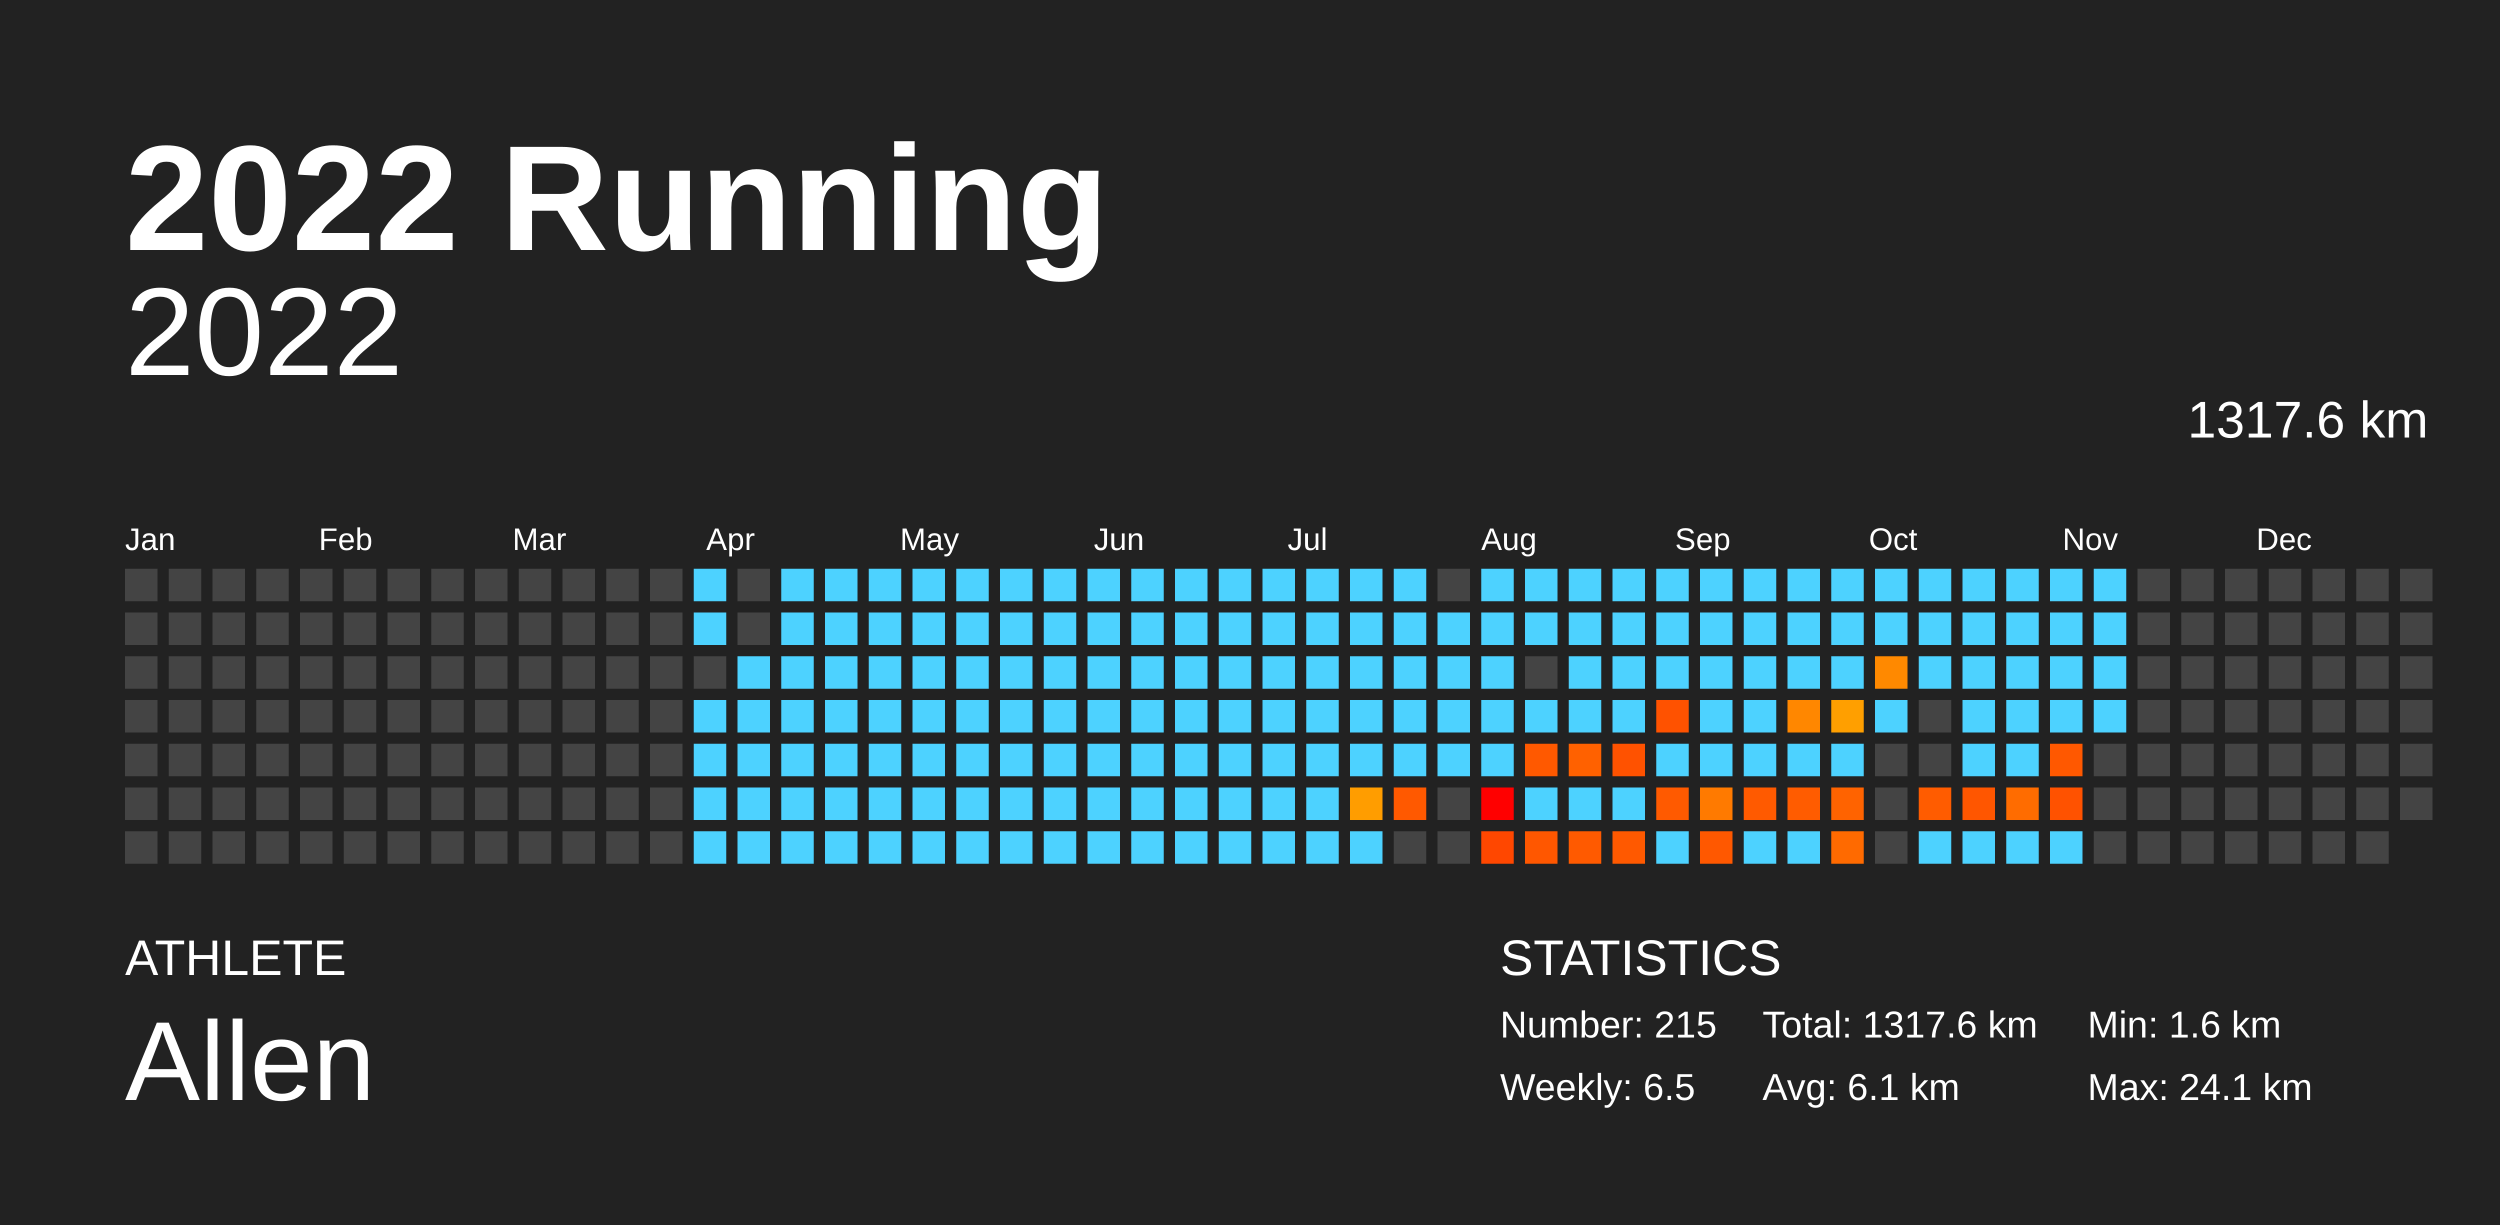
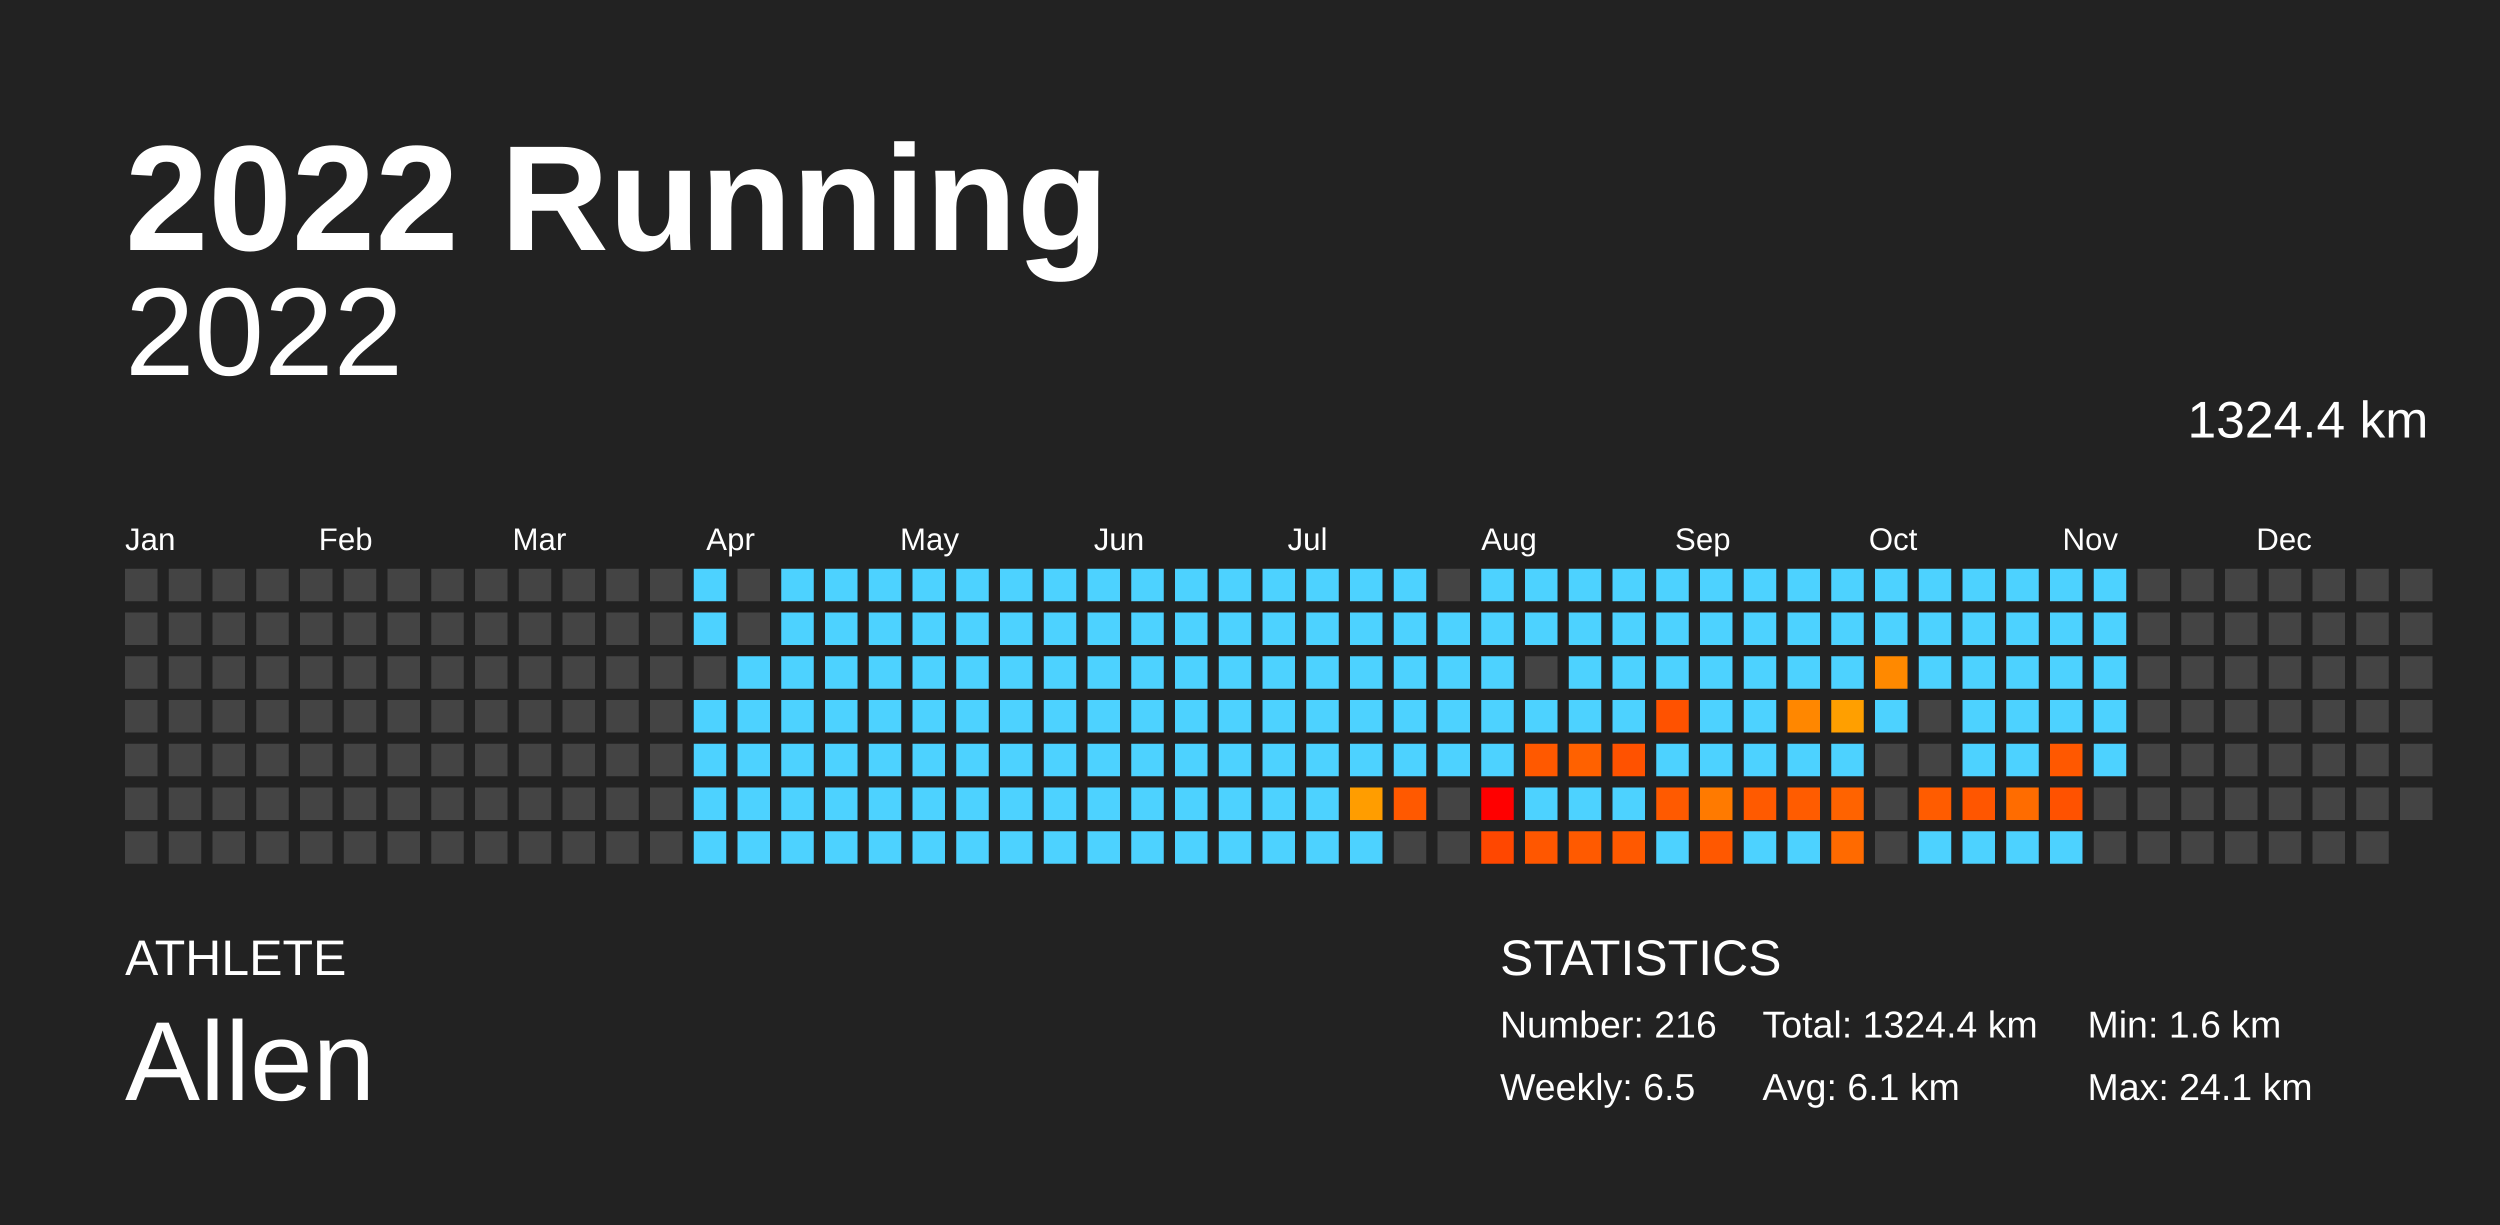
<svg xmlns="http://www.w3.org/2000/svg" baseProfile="full" height="98mm" version="1.1" viewBox="0,0,200,98" width="200mm">
  <defs />
  <rect fill="#222222" height="98" width="200" x="0" y="0" />
  <text fill="#FFFFFF" style="font-size:12px; font-family:Arial; font-weight:bold;" x="10" y="20">2022 Running</text>
  <text fill="#FFFFFF" style="font-size:4px; font-family:Arial" x="10" y="78">ATHLETE</text>
  <text fill="#FFFFFF" style="font-size:9px; font-family:Arial" x="10" y="88">Allen</text>
  <text fill="#FFFFFF" style="font-size:4px; font-family:Arial" x="120" y="78">STATISTICS</text>
-   <text fill="#FFFFFF" style="font-size:3px; font-family:Arial" x="120" y="83">Number: 215</text>
+   <text fill="#FFFFFF" style="font-size:3px; font-family:Arial" x="120" y="83">Number: 216</text>
  <text fill="#FFFFFF" style="font-size:3px; font-family:Arial" x="120" y="88">Weekly: 6.5</text>
-   <text fill="#FFFFFF" style="font-size:3px; font-family:Arial" x="141" y="83">Total: 1317.6 km</text>
+   <text fill="#FFFFFF" style="font-size:3px; font-family:Arial" x="141" y="83">Total: 1324.4 km</text>
  <text fill="#FFFFFF" style="font-size:3px; font-family:Arial" x="141" y="88">Avg: 6.1 km</text>
  <text fill="#FFFFFF" style="font-size:3px; font-family:Arial" x="167" y="83">Min: 1.6 km</text>
  <text fill="#FFFFFF" style="font-size:3px; font-family:Arial" x="167" y="88">Max: 24.1 km</text>
  <text alignment-baseline="hanging" fill="#FFFFFF" style="font-size:10.0px; font-family:Arial;" x="10" y="30">2022</text>
-   <text alignment-baseline="hanging" fill="#FFFFFF" style="font-size:4.125px; font-family:Arial;" x="175" y="35">1317.6 km</text>
+   <text alignment-baseline="hanging" fill="#FFFFFF" style="font-size:4.125px; font-family:Arial;" x="175" y="35">1324.4 km</text>
  <text fill="#FFFFFF" style="font-size:2.5px; font-family:Arial" x="10.0" y="44">Jan</text>
  <text fill="#FFFFFF" style="font-size:2.5px; font-family:Arial" x="25.5" y="44">Feb</text>
  <text fill="#FFFFFF" style="font-size:2.5px; font-family:Arial" x="41.0" y="44">Mar</text>
  <text fill="#FFFFFF" style="font-size:2.5px; font-family:Arial" x="56.5" y="44">Apr</text>
  <text fill="#FFFFFF" style="font-size:2.5px; font-family:Arial" x="72.0" y="44">May</text>
  <text fill="#FFFFFF" style="font-size:2.5px; font-family:Arial" x="87.5" y="44">Jun</text>
  <text fill="#FFFFFF" style="font-size:2.5px; font-family:Arial" x="103.0" y="44">Jul</text>
  <text fill="#FFFFFF" style="font-size:2.5px; font-family:Arial" x="118.5" y="44">Aug</text>
  <text fill="#FFFFFF" style="font-size:2.5px; font-family:Arial" x="134.0" y="44">Sep</text>
  <text fill="#FFFFFF" style="font-size:2.5px; font-family:Arial" x="149.5" y="44">Oct</text>
  <text fill="#FFFFFF" style="font-size:2.5px; font-family:Arial" x="165.0" y="44">Nov</text>
  <text fill="#FFFFFF" style="font-size:2.5px; font-family:Arial" x="180.5" y="44">Dec</text>
  <rect fill="#444444" height="2.6" width="2.6" x="10.0" y="45.5" />
  <rect fill="#444444" height="2.6" width="2.6" x="10.0" y="49.0" />
  <rect fill="#444444" height="2.6" width="2.6" x="10.0" y="52.5" />
  <rect fill="#444444" height="2.6" width="2.6" x="10.0" y="56.0" />
  <rect fill="#444444" height="2.6" width="2.6" x="10.0" y="59.5" />
  <rect fill="#444444" height="2.6" width="2.6" x="10.0" y="63.0" />
  <rect fill="#444444" height="2.6" width="2.6" x="10.0" y="66.5" />
  <rect fill="#444444" height="2.6" width="2.6" x="13.5" y="45.5" />
  <rect fill="#444444" height="2.6" width="2.6" x="13.5" y="49.0" />
  <rect fill="#444444" height="2.6" width="2.6" x="13.5" y="52.5" />
  <rect fill="#444444" height="2.6" width="2.6" x="13.5" y="56.0" />
  <rect fill="#444444" height="2.6" width="2.6" x="13.5" y="59.5" />
  <rect fill="#444444" height="2.6" width="2.6" x="13.5" y="63.0" />
  <rect fill="#444444" height="2.6" width="2.6" x="13.5" y="66.5" />
  <rect fill="#444444" height="2.6" width="2.6" x="17.0" y="45.5" />
  <rect fill="#444444" height="2.6" width="2.6" x="17.0" y="49.0" />
  <rect fill="#444444" height="2.6" width="2.6" x="17.0" y="52.5" />
  <rect fill="#444444" height="2.6" width="2.6" x="17.0" y="56.0" />
  <rect fill="#444444" height="2.6" width="2.6" x="17.0" y="59.5" />
  <rect fill="#444444" height="2.6" width="2.6" x="17.0" y="63.0" />
  <rect fill="#444444" height="2.6" width="2.6" x="17.0" y="66.5" />
  <rect fill="#444444" height="2.6" width="2.6" x="20.5" y="45.5" />
  <rect fill="#444444" height="2.6" width="2.6" x="20.5" y="49.0" />
  <rect fill="#444444" height="2.6" width="2.6" x="20.5" y="52.5" />
  <rect fill="#444444" height="2.6" width="2.6" x="20.5" y="56.0" />
  <rect fill="#444444" height="2.6" width="2.6" x="20.5" y="59.5" />
  <rect fill="#444444" height="2.6" width="2.6" x="20.5" y="63.0" />
  <rect fill="#444444" height="2.6" width="2.6" x="20.5" y="66.5" />
  <rect fill="#444444" height="2.6" width="2.6" x="24.0" y="45.5" />
  <rect fill="#444444" height="2.6" width="2.6" x="24.0" y="49.0" />
  <rect fill="#444444" height="2.6" width="2.6" x="24.0" y="52.5" />
  <rect fill="#444444" height="2.6" width="2.6" x="24.0" y="56.0" />
  <rect fill="#444444" height="2.6" width="2.6" x="24.0" y="59.5" />
  <rect fill="#444444" height="2.6" width="2.6" x="24.0" y="63.0" />
  <rect fill="#444444" height="2.6" width="2.6" x="24.0" y="66.5" />
  <rect fill="#444444" height="2.6" width="2.6" x="27.5" y="45.5" />
  <rect fill="#444444" height="2.6" width="2.6" x="27.5" y="49.0" />
  <rect fill="#444444" height="2.6" width="2.6" x="27.5" y="52.5" />
  <rect fill="#444444" height="2.6" width="2.6" x="27.5" y="56.0" />
  <rect fill="#444444" height="2.6" width="2.6" x="27.5" y="59.5" />
  <rect fill="#444444" height="2.6" width="2.6" x="27.5" y="63.0" />
  <rect fill="#444444" height="2.6" width="2.6" x="27.5" y="66.5" />
  <rect fill="#444444" height="2.6" width="2.6" x="31.0" y="45.5" />
  <rect fill="#444444" height="2.6" width="2.6" x="31.0" y="49.0" />
  <rect fill="#444444" height="2.6" width="2.6" x="31.0" y="52.5" />
  <rect fill="#444444" height="2.6" width="2.6" x="31.0" y="56.0" />
  <rect fill="#444444" height="2.6" width="2.6" x="31.0" y="59.5" />
  <rect fill="#444444" height="2.6" width="2.6" x="31.0" y="63.0" />
  <rect fill="#444444" height="2.6" width="2.6" x="31.0" y="66.5" />
  <rect fill="#444444" height="2.6" width="2.6" x="34.5" y="45.5" />
  <rect fill="#444444" height="2.6" width="2.6" x="34.5" y="49.0" />
  <rect fill="#444444" height="2.6" width="2.6" x="34.5" y="52.5" />
  <rect fill="#444444" height="2.6" width="2.6" x="34.5" y="56.0" />
  <rect fill="#444444" height="2.6" width="2.6" x="34.5" y="59.5" />
  <rect fill="#444444" height="2.6" width="2.6" x="34.5" y="63.0" />
  <rect fill="#444444" height="2.6" width="2.6" x="34.5" y="66.5" />
  <rect fill="#444444" height="2.6" width="2.6" x="38.0" y="45.5" />
  <rect fill="#444444" height="2.6" width="2.6" x="38.0" y="49.0" />
  <rect fill="#444444" height="2.6" width="2.6" x="38.0" y="52.5" />
  <rect fill="#444444" height="2.6" width="2.6" x="38.0" y="56.0" />
  <rect fill="#444444" height="2.6" width="2.6" x="38.0" y="59.5" />
  <rect fill="#444444" height="2.6" width="2.6" x="38.0" y="63.0" />
  <rect fill="#444444" height="2.6" width="2.6" x="38.0" y="66.5" />
  <rect fill="#444444" height="2.6" width="2.6" x="41.5" y="45.5" />
  <rect fill="#444444" height="2.6" width="2.6" x="41.5" y="49.0" />
  <rect fill="#444444" height="2.6" width="2.6" x="41.5" y="52.5" />
  <rect fill="#444444" height="2.6" width="2.6" x="41.5" y="56.0" />
  <rect fill="#444444" height="2.6" width="2.6" x="41.5" y="59.5" />
  <rect fill="#444444" height="2.6" width="2.6" x="41.5" y="63.0" />
  <rect fill="#444444" height="2.6" width="2.6" x="41.5" y="66.5" />
  <rect fill="#444444" height="2.6" width="2.6" x="45.0" y="45.5" />
  <rect fill="#444444" height="2.6" width="2.6" x="45.0" y="49.0" />
  <rect fill="#444444" height="2.6" width="2.6" x="45.0" y="52.5" />
  <rect fill="#444444" height="2.6" width="2.6" x="45.0" y="56.0" />
  <rect fill="#444444" height="2.6" width="2.6" x="45.0" y="59.5" />
  <rect fill="#444444" height="2.6" width="2.6" x="45.0" y="63.0" />
  <rect fill="#444444" height="2.6" width="2.6" x="45.0" y="66.5" />
  <rect fill="#444444" height="2.6" width="2.6" x="48.5" y="45.5" />
  <rect fill="#444444" height="2.6" width="2.6" x="48.5" y="49.0" />
  <rect fill="#444444" height="2.6" width="2.6" x="48.5" y="52.5" />
  <rect fill="#444444" height="2.6" width="2.6" x="48.5" y="56.0" />
  <rect fill="#444444" height="2.6" width="2.6" x="48.5" y="59.5" />
  <rect fill="#444444" height="2.6" width="2.6" x="48.5" y="63.0" />
  <rect fill="#444444" height="2.6" width="2.6" x="48.5" y="66.5" />
  <rect fill="#444444" height="2.6" width="2.6" x="52.0" y="45.5" />
  <rect fill="#444444" height="2.6" width="2.6" x="52.0" y="49.0" />
  <rect fill="#444444" height="2.6" width="2.6" x="52.0" y="52.5" />
  <rect fill="#444444" height="2.6" width="2.6" x="52.0" y="56.0" />
  <rect fill="#444444" height="2.6" width="2.6" x="52.0" y="59.5" />
  <rect fill="#444444" height="2.6" width="2.6" x="52.0" y="63.0" />
  <rect fill="#444444" height="2.6" width="2.6" x="52.0" y="66.5" />
  <rect fill="#4dd2ff" height="2.6" width="2.6" x="55.5" y="45.5" />
  <rect fill="#4dd2ff" height="2.6" width="2.6" x="55.5" y="49.0" />
  <rect fill="#444444" height="2.6" width="2.6" x="55.5" y="52.5" />
  <rect fill="#4dd2ff" height="2.6" width="2.6" x="55.5" y="56.0" />
  <rect fill="#4dd2ff" height="2.6" width="2.6" x="55.5" y="59.5" />
  <rect fill="#4dd2ff" height="2.6" width="2.6" x="55.5" y="63.0" />
  <rect fill="#4dd2ff" height="2.6" width="2.6" x="55.5" y="66.5" />
  <rect fill="#444444" height="2.6" width="2.6" x="59.0" y="45.5" />
  <rect fill="#444444" height="2.6" width="2.6" x="59.0" y="49.0" />
  <rect fill="#4dd2ff" height="2.6" width="2.6" x="59.0" y="52.5" />
  <rect fill="#4dd2ff" height="2.6" width="2.6" x="59.0" y="56.0" />
  <rect fill="#4dd2ff" height="2.6" width="2.6" x="59.0" y="59.5" />
  <rect fill="#4dd2ff" height="2.6" width="2.6" x="59.0" y="63.0" />
  <rect fill="#4dd2ff" height="2.6" width="2.6" x="59.0" y="66.5" />
  <rect fill="#4dd2ff" height="2.6" width="2.6" x="62.5" y="45.5" />
  <rect fill="#4dd2ff" height="2.6" width="2.6" x="62.5" y="49.0" />
  <rect fill="#4dd2ff" height="2.6" width="2.6" x="62.5" y="52.5" />
  <rect fill="#4dd2ff" height="2.6" width="2.6" x="62.5" y="56.0" />
  <rect fill="#4dd2ff" height="2.6" width="2.6" x="62.5" y="59.5" />
  <rect fill="#4dd2ff" height="2.6" width="2.6" x="62.5" y="63.0" />
  <rect fill="#4dd2ff" height="2.6" width="2.6" x="62.5" y="66.5" />
  <rect fill="#4dd2ff" height="2.6" width="2.6" x="66.0" y="45.5" />
  <rect fill="#4dd2ff" height="2.6" width="2.6" x="66.0" y="49.0" />
  <rect fill="#4dd2ff" height="2.6" width="2.6" x="66.0" y="52.5" />
  <rect fill="#4dd2ff" height="2.6" width="2.6" x="66.0" y="56.0" />
  <rect fill="#4dd2ff" height="2.6" width="2.6" x="66.0" y="59.5" />
  <rect fill="#4dd2ff" height="2.6" width="2.6" x="66.0" y="63.0" />
  <rect fill="#4dd2ff" height="2.6" width="2.6" x="66.0" y="66.5" />
  <rect fill="#4dd2ff" height="2.6" width="2.6" x="69.5" y="45.5" />
  <rect fill="#4dd2ff" height="2.6" width="2.6" x="69.5" y="49.0" />
  <rect fill="#4dd2ff" height="2.6" width="2.6" x="69.5" y="52.5" />
  <rect fill="#4dd2ff" height="2.6" width="2.6" x="69.5" y="56.0" />
  <rect fill="#4dd2ff" height="2.6" width="2.6" x="69.5" y="59.5" />
  <rect fill="#4dd2ff" height="2.6" width="2.6" x="69.5" y="63.0" />
  <rect fill="#4dd2ff" height="2.6" width="2.6" x="69.5" y="66.5" />
  <rect fill="#4dd2ff" height="2.6" width="2.6" x="73.0" y="45.5" />
  <rect fill="#4dd2ff" height="2.6" width="2.6" x="73.0" y="49.0" />
  <rect fill="#4dd2ff" height="2.6" width="2.6" x="73.0" y="52.5" />
  <rect fill="#4dd2ff" height="2.6" width="2.6" x="73.0" y="56.0" />
  <rect fill="#4dd2ff" height="2.6" width="2.6" x="73.0" y="59.5" />
  <rect fill="#4dd2ff" height="2.6" width="2.6" x="73.0" y="63.0" />
  <rect fill="#4dd2ff" height="2.6" width="2.6" x="73.0" y="66.5" />
  <rect fill="#4dd2ff" height="2.6" width="2.6" x="76.5" y="45.5" />
  <rect fill="#4dd2ff" height="2.6" width="2.6" x="76.5" y="49.0" />
  <rect fill="#4dd2ff" height="2.6" width="2.6" x="76.5" y="52.5" />
  <rect fill="#4dd2ff" height="2.6" width="2.6" x="76.5" y="56.0" />
  <rect fill="#4dd2ff" height="2.6" width="2.6" x="76.5" y="59.5" />
  <rect fill="#4dd2ff" height="2.6" width="2.6" x="76.5" y="63.0" />
  <rect fill="#4dd2ff" height="2.6" width="2.6" x="76.5" y="66.5" />
  <rect fill="#4dd2ff" height="2.6" width="2.6" x="80.0" y="45.5" />
  <rect fill="#4dd2ff" height="2.6" width="2.6" x="80.0" y="49.0" />
  <rect fill="#4dd2ff" height="2.6" width="2.6" x="80.0" y="52.5" />
  <rect fill="#4dd2ff" height="2.6" width="2.6" x="80.0" y="56.0" />
  <rect fill="#4dd2ff" height="2.6" width="2.6" x="80.0" y="59.5" />
  <rect fill="#4dd2ff" height="2.6" width="2.6" x="80.0" y="63.0" />
  <rect fill="#4dd2ff" height="2.6" width="2.6" x="80.0" y="66.5" />
  <rect fill="#4dd2ff" height="2.6" width="2.6" x="83.5" y="45.5" />
  <rect fill="#4dd2ff" height="2.6" width="2.6" x="83.5" y="49.0" />
  <rect fill="#4dd2ff" height="2.6" width="2.6" x="83.5" y="52.5" />
  <rect fill="#4dd2ff" height="2.6" width="2.6" x="83.5" y="56.0" />
  <rect fill="#4dd2ff" height="2.6" width="2.6" x="83.5" y="59.5" />
  <rect fill="#4dd2ff" height="2.6" width="2.6" x="83.5" y="63.0" />
  <rect fill="#4dd2ff" height="2.6" width="2.6" x="83.5" y="66.5" />
  <rect fill="#4dd2ff" height="2.6" width="2.6" x="87.0" y="45.5" />
  <rect fill="#4dd2ff" height="2.6" width="2.6" x="87.0" y="49.0" />
  <rect fill="#4dd2ff" height="2.6" width="2.6" x="87.0" y="52.5" />
  <rect fill="#4dd2ff" height="2.6" width="2.6" x="87.0" y="56.0" />
  <rect fill="#4dd2ff" height="2.6" width="2.6" x="87.0" y="59.5" />
  <rect fill="#4dd2ff" height="2.6" width="2.6" x="87.0" y="63.0" />
  <rect fill="#4dd2ff" height="2.6" width="2.6" x="87.0" y="66.5" />
  <rect fill="#4dd2ff" height="2.6" width="2.6" x="90.5" y="45.5" />
  <rect fill="#4dd2ff" height="2.6" width="2.6" x="90.5" y="49.0" />
  <rect fill="#4dd2ff" height="2.6" width="2.6" x="90.5" y="52.5" />
  <rect fill="#4dd2ff" height="2.6" width="2.6" x="90.5" y="56.0" />
  <rect fill="#4dd2ff" height="2.6" width="2.6" x="90.5" y="59.5" />
  <rect fill="#4dd2ff" height="2.6" width="2.6" x="90.5" y="63.0" />
  <rect fill="#4dd2ff" height="2.6" width="2.6" x="90.5" y="66.5" />
  <rect fill="#4dd2ff" height="2.6" width="2.6" x="94.0" y="45.5" />
  <rect fill="#4dd2ff" height="2.6" width="2.6" x="94.0" y="49.0" />
  <rect fill="#4dd2ff" height="2.6" width="2.6" x="94.0" y="52.5" />
  <rect fill="#4dd2ff" height="2.6" width="2.6" x="94.0" y="56.0" />
  <rect fill="#4dd2ff" height="2.6" width="2.6" x="94.0" y="59.5" />
  <rect fill="#4dd2ff" height="2.6" width="2.6" x="94.0" y="63.0" />
  <rect fill="#4dd2ff" height="2.6" width="2.6" x="94.0" y="66.5" />
  <rect fill="#4dd2ff" height="2.6" width="2.6" x="97.5" y="45.5" />
  <rect fill="#4dd2ff" height="2.6" width="2.6" x="97.5" y="49.0" />
  <rect fill="#4dd2ff" height="2.6" width="2.6" x="97.5" y="52.5" />
  <rect fill="#4dd2ff" height="2.6" width="2.6" x="97.5" y="56.0" />
  <rect fill="#4dd2ff" height="2.6" width="2.6" x="97.5" y="59.5" />
  <rect fill="#4dd2ff" height="2.6" width="2.6" x="97.5" y="63.0" />
  <rect fill="#4dd2ff" height="2.6" width="2.6" x="97.5" y="66.5" />
  <rect fill="#4dd2ff" height="2.6" width="2.6" x="101.0" y="45.5" />
  <rect fill="#4dd2ff" height="2.6" width="2.6" x="101.0" y="49.0" />
  <rect fill="#4dd2ff" height="2.6" width="2.6" x="101.0" y="52.5" />
  <rect fill="#4dd2ff" height="2.6" width="2.6" x="101.0" y="56.0" />
  <rect fill="#4dd2ff" height="2.6" width="2.6" x="101.0" y="59.5" />
  <rect fill="#4dd2ff" height="2.6" width="2.6" x="101.0" y="63.0" />
  <rect fill="#4dd2ff" height="2.6" width="2.6" x="101.0" y="66.5" />
  <rect fill="#4dd2ff" height="2.6" width="2.6" x="104.5" y="45.5" />
  <rect fill="#4dd2ff" height="2.6" width="2.6" x="104.5" y="49.0" />
  <rect fill="#4dd2ff" height="2.6" width="2.6" x="104.5" y="52.5" />
  <rect fill="#4dd2ff" height="2.6" width="2.6" x="104.5" y="56.0" />
  <rect fill="#4dd2ff" height="2.6" width="2.6" x="104.5" y="59.5" />
  <rect fill="#4dd2ff" height="2.6" width="2.6" x="104.5" y="63.0" />
  <rect fill="#4dd2ff" height="2.6" width="2.6" x="104.5" y="66.5" />
  <rect fill="#4dd2ff" height="2.6" width="2.6" x="108.0" y="45.5" />
  <rect fill="#4dd2ff" height="2.6" width="2.6" x="108.0" y="49.0" />
  <rect fill="#4dd2ff" height="2.6" width="2.6" x="108.0" y="52.5" />
  <rect fill="#4dd2ff" height="2.6" width="2.6" x="108.0" y="56.0" />
  <rect fill="#4dd2ff" height="2.6" width="2.6" x="108.0" y="59.5" />
  <rect fill="#ff9d00" height="2.6" width="2.6" x="108.0" y="63.0" />
  <rect fill="#4dd2ff" height="2.6" width="2.6" x="108.0" y="66.5" />
  <rect fill="#4dd2ff" height="2.6" width="2.6" x="111.5" y="45.5" />
  <rect fill="#4dd2ff" height="2.6" width="2.6" x="111.5" y="49.0" />
  <rect fill="#4dd2ff" height="2.6" width="2.6" x="111.5" y="52.5" />
  <rect fill="#4dd2ff" height="2.6" width="2.6" x="111.5" y="56.0" />
  <rect fill="#4dd2ff" height="2.6" width="2.6" x="111.5" y="59.5" />
  <rect fill="#ff5900" height="2.6" width="2.6" x="111.5" y="63.0" />
  <rect fill="#444444" height="2.6" width="2.6" x="111.5" y="66.5" />
  <rect fill="#444444" height="2.6" width="2.6" x="115.0" y="45.5" />
  <rect fill="#4dd2ff" height="2.6" width="2.6" x="115.0" y="49.0" />
  <rect fill="#4dd2ff" height="2.6" width="2.6" x="115.0" y="52.5" />
  <rect fill="#4dd2ff" height="2.6" width="2.6" x="115.0" y="56.0" />
  <rect fill="#4dd2ff" height="2.6" width="2.6" x="115.0" y="59.5" />
  <rect fill="#444444" height="2.6" width="2.6" x="115.0" y="63.0" />
  <rect fill="#444444" height="2.6" width="2.6" x="115.0" y="66.5" />
  <rect fill="#4dd2ff" height="2.6" width="2.6" x="118.5" y="45.5" />
  <rect fill="#4dd2ff" height="2.6" width="2.6" x="118.5" y="49.0" />
  <rect fill="#4dd2ff" height="2.6" width="2.6" x="118.5" y="52.5" />
  <rect fill="#4dd2ff" height="2.6" width="2.6" x="118.5" y="56.0" />
  <rect fill="#4dd2ff" height="2.6" width="2.6" x="118.5" y="59.5" />
  <rect fill="red" height="2.6" width="2.6" x="118.5" y="63.0" />
  <rect fill="#ff4700" height="2.6" width="2.6" x="118.5" y="66.5" />
  <rect fill="#4dd2ff" height="2.6" width="2.6" x="122.0" y="45.5" />
  <rect fill="#4dd2ff" height="2.6" width="2.6" x="122.0" y="49.0" />
  <rect fill="#444444" height="2.6" width="2.6" x="122.0" y="52.5" />
  <rect fill="#4dd2ff" height="2.6" width="2.6" x="122.0" y="56.0" />
  <rect fill="#ff5900" height="2.6" width="2.6" x="122.0" y="59.5" />
  <rect fill="#4dd2ff" height="2.6" width="2.6" x="122.0" y="63.0" />
  <rect fill="#ff5700" height="2.6" width="2.6" x="122.0" y="66.5" />
  <rect fill="#4dd2ff" height="2.6" width="2.6" x="125.5" y="45.5" />
  <rect fill="#4dd2ff" height="2.6" width="2.6" x="125.5" y="49.0" />
  <rect fill="#4dd2ff" height="2.6" width="2.6" x="125.5" y="52.5" />
  <rect fill="#4dd2ff" height="2.6" width="2.6" x="125.5" y="56.0" />
  <rect fill="#ff6100" height="2.6" width="2.6" x="125.5" y="59.5" />
  <rect fill="#4dd2ff" height="2.6" width="2.6" x="125.5" y="63.0" />
  <rect fill="#ff5a00" height="2.6" width="2.6" x="125.5" y="66.5" />
  <rect fill="#4dd2ff" height="2.6" width="2.6" x="129.0" y="45.5" />
  <rect fill="#4dd2ff" height="2.6" width="2.6" x="129.0" y="49.0" />
  <rect fill="#4dd2ff" height="2.6" width="2.6" x="129.0" y="52.5" />
  <rect fill="#4dd2ff" height="2.6" width="2.6" x="129.0" y="56.0" />
  <rect fill="#ff5200" height="2.6" width="2.6" x="129.0" y="59.5" />
  <rect fill="#4dd2ff" height="2.6" width="2.6" x="129.0" y="63.0" />
  <rect fill="#ff5900" height="2.6" width="2.6" x="129.0" y="66.5" />
  <rect fill="#4dd2ff" height="2.6" width="2.6" x="132.5" y="45.5" />
  <rect fill="#4dd2ff" height="2.6" width="2.6" x="132.5" y="49.0" />
  <rect fill="#4dd2ff" height="2.6" width="2.6" x="132.5" y="52.5" />
  <rect fill="#ff5200" height="2.6" width="2.6" x="132.5" y="56.0" />
  <rect fill="#4dd2ff" height="2.6" width="2.6" x="132.5" y="59.5" />
  <rect fill="#ff5a00" height="2.6" width="2.6" x="132.5" y="63.0" />
  <rect fill="#4dd2ff" height="2.6" width="2.6" x="132.5" y="66.5" />
  <rect fill="#4dd2ff" height="2.6" width="2.6" x="136.0" y="45.5" />
  <rect fill="#4dd2ff" height="2.6" width="2.6" x="136.0" y="49.0" />
  <rect fill="#4dd2ff" height="2.6" width="2.6" x="136.0" y="52.5" />
  <rect fill="#4dd2ff" height="2.6" width="2.6" x="136.0" y="56.0" />
  <rect fill="#4dd2ff" height="2.6" width="2.6" x="136.0" y="59.5" />
  <rect fill="#ff7a00" height="2.6" width="2.6" x="136.0" y="63.0" />
  <rect fill="#ff5800" height="2.6" width="2.6" x="136.0" y="66.5" />
  <rect fill="#4dd2ff" height="2.6" width="2.6" x="139.5" y="45.5" />
  <rect fill="#4dd2ff" height="2.6" width="2.6" x="139.5" y="49.0" />
  <rect fill="#4dd2ff" height="2.6" width="2.6" x="139.5" y="52.5" />
  <rect fill="#4dd2ff" height="2.6" width="2.6" x="139.5" y="56.0" />
  <rect fill="#4dd2ff" height="2.6" width="2.6" x="139.5" y="59.5" />
  <rect fill="#ff5a00" height="2.6" width="2.6" x="139.5" y="63.0" />
  <rect fill="#4dd2ff" height="2.6" width="2.6" x="139.5" y="66.5" />
  <rect fill="#4dd2ff" height="2.6" width="2.6" x="143.0" y="45.5" />
  <rect fill="#4dd2ff" height="2.6" width="2.6" x="143.0" y="49.0" />
  <rect fill="#4dd2ff" height="2.6" width="2.6" x="143.0" y="52.5" />
  <rect fill="#ff8700" height="2.6" width="2.6" x="143.0" y="56.0" />
  <rect fill="#4dd2ff" height="2.6" width="2.6" x="143.0" y="59.5" />
  <rect fill="#ff5c00" height="2.6" width="2.6" x="143.0" y="63.0" />
  <rect fill="#4dd2ff" height="2.6" width="2.6" x="143.0" y="66.5" />
  <rect fill="#4dd2ff" height="2.6" width="2.6" x="146.5" y="45.5" />
  <rect fill="#4dd2ff" height="2.6" width="2.6" x="146.5" y="49.0" />
  <rect fill="#4dd2ff" height="2.6" width="2.6" x="146.5" y="52.5" />
  <rect fill="#ff9f00" height="2.6" width="2.6" x="146.5" y="56.0" />
  <rect fill="#4dd2ff" height="2.6" width="2.6" x="146.5" y="59.5" />
  <rect fill="#ff6300" height="2.6" width="2.6" x="146.5" y="63.0" />
  <rect fill="#ff6a00" height="2.6" width="2.6" x="146.5" y="66.5" />
  <rect fill="#4dd2ff" height="2.6" width="2.6" x="150.0" y="45.5" />
  <rect fill="#4dd2ff" height="2.6" width="2.6" x="150.0" y="49.0" />
  <rect fill="#ff8900" height="2.6" width="2.6" x="150.0" y="52.5" />
  <rect fill="#4dd2ff" height="2.6" width="2.6" x="150.0" y="56.0" />
  <rect fill="#444444" height="2.6" width="2.6" x="150.0" y="59.5" />
  <rect fill="#444444" height="2.6" width="2.6" x="150.0" y="63.0" />
  <rect fill="#444444" height="2.6" width="2.6" x="150.0" y="66.5" />
  <rect fill="#4dd2ff" height="2.6" width="2.6" x="153.5" y="45.5" />
  <rect fill="#4dd2ff" height="2.6" width="2.6" x="153.5" y="49.0" />
  <rect fill="#4dd2ff" height="2.6" width="2.6" x="153.5" y="52.5" />
  <rect fill="#444444" height="2.6" width="2.6" x="153.5" y="56.0" />
  <rect fill="#444444" height="2.6" width="2.6" x="153.5" y="59.5" />
  <rect fill="#ff5c00" height="2.6" width="2.6" x="153.5" y="63.0" />
  <rect fill="#4dd2ff" height="2.6" width="2.6" x="153.5" y="66.5" />
  <rect fill="#4dd2ff" height="2.6" width="2.6" x="157.0" y="45.5" />
  <rect fill="#4dd2ff" height="2.6" width="2.6" x="157.0" y="49.0" />
  <rect fill="#4dd2ff" height="2.6" width="2.6" x="157.0" y="52.5" />
  <rect fill="#4dd2ff" height="2.6" width="2.6" x="157.0" y="56.0" />
  <rect fill="#4dd2ff" height="2.6" width="2.6" x="157.0" y="59.5" />
  <rect fill="#ff5600" height="2.6" width="2.6" x="157.0" y="63.0" />
  <rect fill="#4dd2ff" height="2.6" width="2.6" x="157.0" y="66.5" />
  <rect fill="#4dd2ff" height="2.6" width="2.6" x="160.5" y="45.5" />
  <rect fill="#4dd2ff" height="2.6" width="2.6" x="160.5" y="49.0" />
  <rect fill="#4dd2ff" height="2.6" width="2.6" x="160.5" y="52.5" />
  <rect fill="#4dd2ff" height="2.6" width="2.6" x="160.5" y="56.0" />
  <rect fill="#4dd2ff" height="2.6" width="2.6" x="160.5" y="59.5" />
  <rect fill="#ff6c00" height="2.6" width="2.6" x="160.5" y="63.0" />
  <rect fill="#4dd2ff" height="2.6" width="2.6" x="160.5" y="66.5" />
  <rect fill="#4dd2ff" height="2.6" width="2.6" x="164.0" y="45.5" />
  <rect fill="#4dd2ff" height="2.6" width="2.6" x="164.0" y="49.0" />
  <rect fill="#4dd2ff" height="2.6" width="2.6" x="164.0" y="52.5" />
  <rect fill="#4dd2ff" height="2.6" width="2.6" x="164.0" y="56.0" />
  <rect fill="#ff5800" height="2.6" width="2.6" x="164.0" y="59.5" />
  <rect fill="#ff5200" height="2.6" width="2.6" x="164.0" y="63.0" />
  <rect fill="#4dd2ff" height="2.6" width="2.6" x="164.0" y="66.5" />
  <rect fill="#4dd2ff" height="2.6" width="2.6" x="167.5" y="45.5" />
  <rect fill="#4dd2ff" height="2.6" width="2.6" x="167.5" y="49.0" />
  <rect fill="#4dd2ff" height="2.6" width="2.6" x="167.5" y="52.5" />
  <rect fill="#4dd2ff" height="2.6" width="2.6" x="167.5" y="56.0" />
-   <rect fill="#444444" height="2.6" width="2.6" x="167.5" y="59.5" />
+   <rect fill="#4dd2ff" height="2.6" width="2.6" x="167.5" y="59.5" />
  <rect fill="#444444" height="2.6" width="2.6" x="167.5" y="63.0" />
  <rect fill="#444444" height="2.6" width="2.6" x="167.5" y="66.5" />
  <rect fill="#444444" height="2.6" width="2.6" x="171.0" y="45.5" />
  <rect fill="#444444" height="2.6" width="2.6" x="171.0" y="49.0" />
  <rect fill="#444444" height="2.6" width="2.6" x="171.0" y="52.5" />
  <rect fill="#444444" height="2.6" width="2.6" x="171.0" y="56.0" />
  <rect fill="#444444" height="2.6" width="2.6" x="171.0" y="59.5" />
  <rect fill="#444444" height="2.6" width="2.6" x="171.0" y="63.0" />
  <rect fill="#444444" height="2.6" width="2.6" x="171.0" y="66.5" />
  <rect fill="#444444" height="2.6" width="2.6" x="174.5" y="45.5" />
  <rect fill="#444444" height="2.6" width="2.6" x="174.5" y="49.0" />
  <rect fill="#444444" height="2.6" width="2.6" x="174.5" y="52.5" />
  <rect fill="#444444" height="2.6" width="2.6" x="174.5" y="56.0" />
  <rect fill="#444444" height="2.6" width="2.6" x="174.5" y="59.5" />
  <rect fill="#444444" height="2.6" width="2.6" x="174.5" y="63.0" />
  <rect fill="#444444" height="2.6" width="2.6" x="174.5" y="66.5" />
  <rect fill="#444444" height="2.6" width="2.6" x="178.0" y="45.5" />
  <rect fill="#444444" height="2.6" width="2.6" x="178.0" y="49.0" />
  <rect fill="#444444" height="2.6" width="2.6" x="178.0" y="52.5" />
  <rect fill="#444444" height="2.6" width="2.6" x="178.0" y="56.0" />
  <rect fill="#444444" height="2.6" width="2.6" x="178.0" y="59.5" />
  <rect fill="#444444" height="2.6" width="2.6" x="178.0" y="63.0" />
  <rect fill="#444444" height="2.6" width="2.6" x="178.0" y="66.5" />
  <rect fill="#444444" height="2.6" width="2.6" x="181.5" y="45.5" />
  <rect fill="#444444" height="2.6" width="2.6" x="181.5" y="49.0" />
  <rect fill="#444444" height="2.6" width="2.6" x="181.5" y="52.5" />
  <rect fill="#444444" height="2.6" width="2.6" x="181.5" y="56.0" />
  <rect fill="#444444" height="2.6" width="2.6" x="181.5" y="59.5" />
  <rect fill="#444444" height="2.6" width="2.6" x="181.5" y="63.0" />
  <rect fill="#444444" height="2.6" width="2.6" x="181.5" y="66.5" />
  <rect fill="#444444" height="2.6" width="2.6" x="185.0" y="45.5" />
  <rect fill="#444444" height="2.6" width="2.6" x="185.0" y="49.0" />
  <rect fill="#444444" height="2.6" width="2.6" x="185.0" y="52.5" />
  <rect fill="#444444" height="2.6" width="2.6" x="185.0" y="56.0" />
  <rect fill="#444444" height="2.6" width="2.6" x="185.0" y="59.5" />
  <rect fill="#444444" height="2.6" width="2.6" x="185.0" y="63.0" />
  <rect fill="#444444" height="2.6" width="2.6" x="185.0" y="66.5" />
  <rect fill="#444444" height="2.6" width="2.6" x="188.5" y="45.5" />
  <rect fill="#444444" height="2.6" width="2.6" x="188.5" y="49.0" />
  <rect fill="#444444" height="2.6" width="2.6" x="188.5" y="52.5" />
  <rect fill="#444444" height="2.6" width="2.6" x="188.5" y="56.0" />
  <rect fill="#444444" height="2.6" width="2.6" x="188.5" y="59.5" />
  <rect fill="#444444" height="2.6" width="2.6" x="188.5" y="63.0" />
  <rect fill="#444444" height="2.6" width="2.6" x="188.5" y="66.5" />
  <rect fill="#444444" height="2.6" width="2.6" x="192.0" y="45.5" />
  <rect fill="#444444" height="2.6" width="2.6" x="192.0" y="49.0" />
  <rect fill="#444444" height="2.6" width="2.6" x="192.0" y="52.5" />
  <rect fill="#444444" height="2.6" width="2.6" x="192.0" y="56.0" />
  <rect fill="#444444" height="2.6" width="2.6" x="192.0" y="59.5" />
  <rect fill="#444444" height="2.6" width="2.6" x="192.0" y="63.0" />
</svg>
